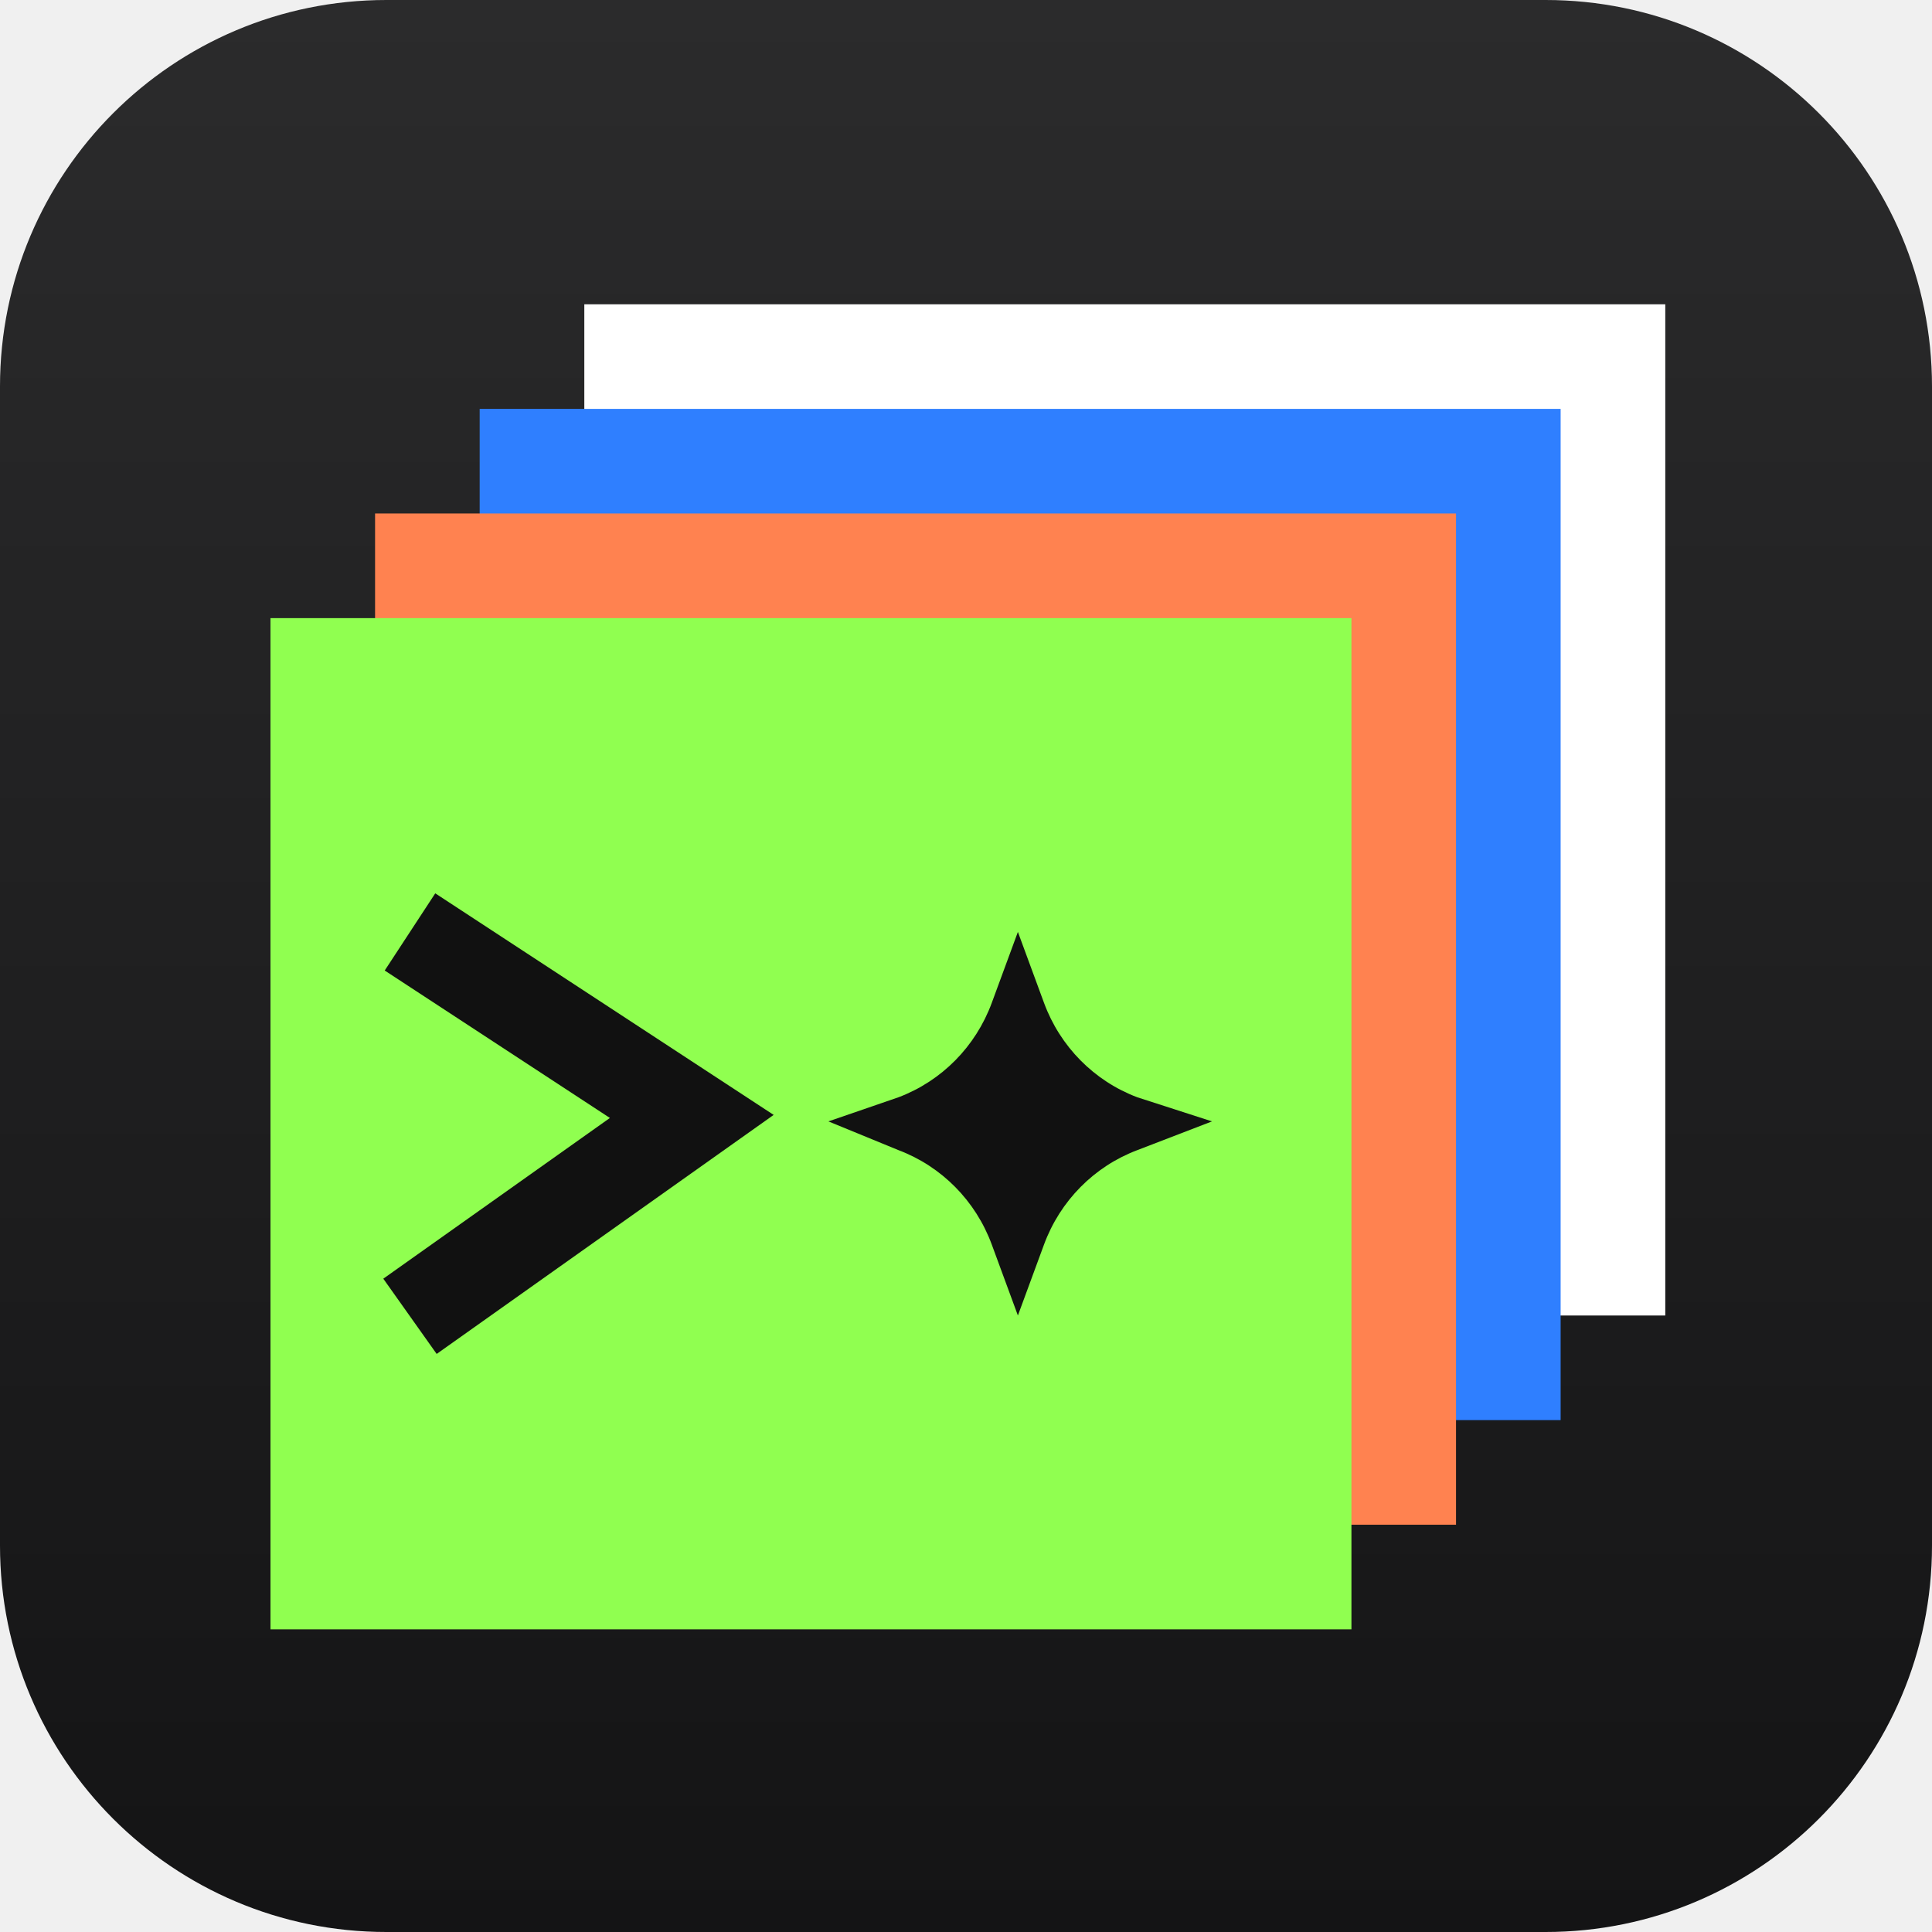
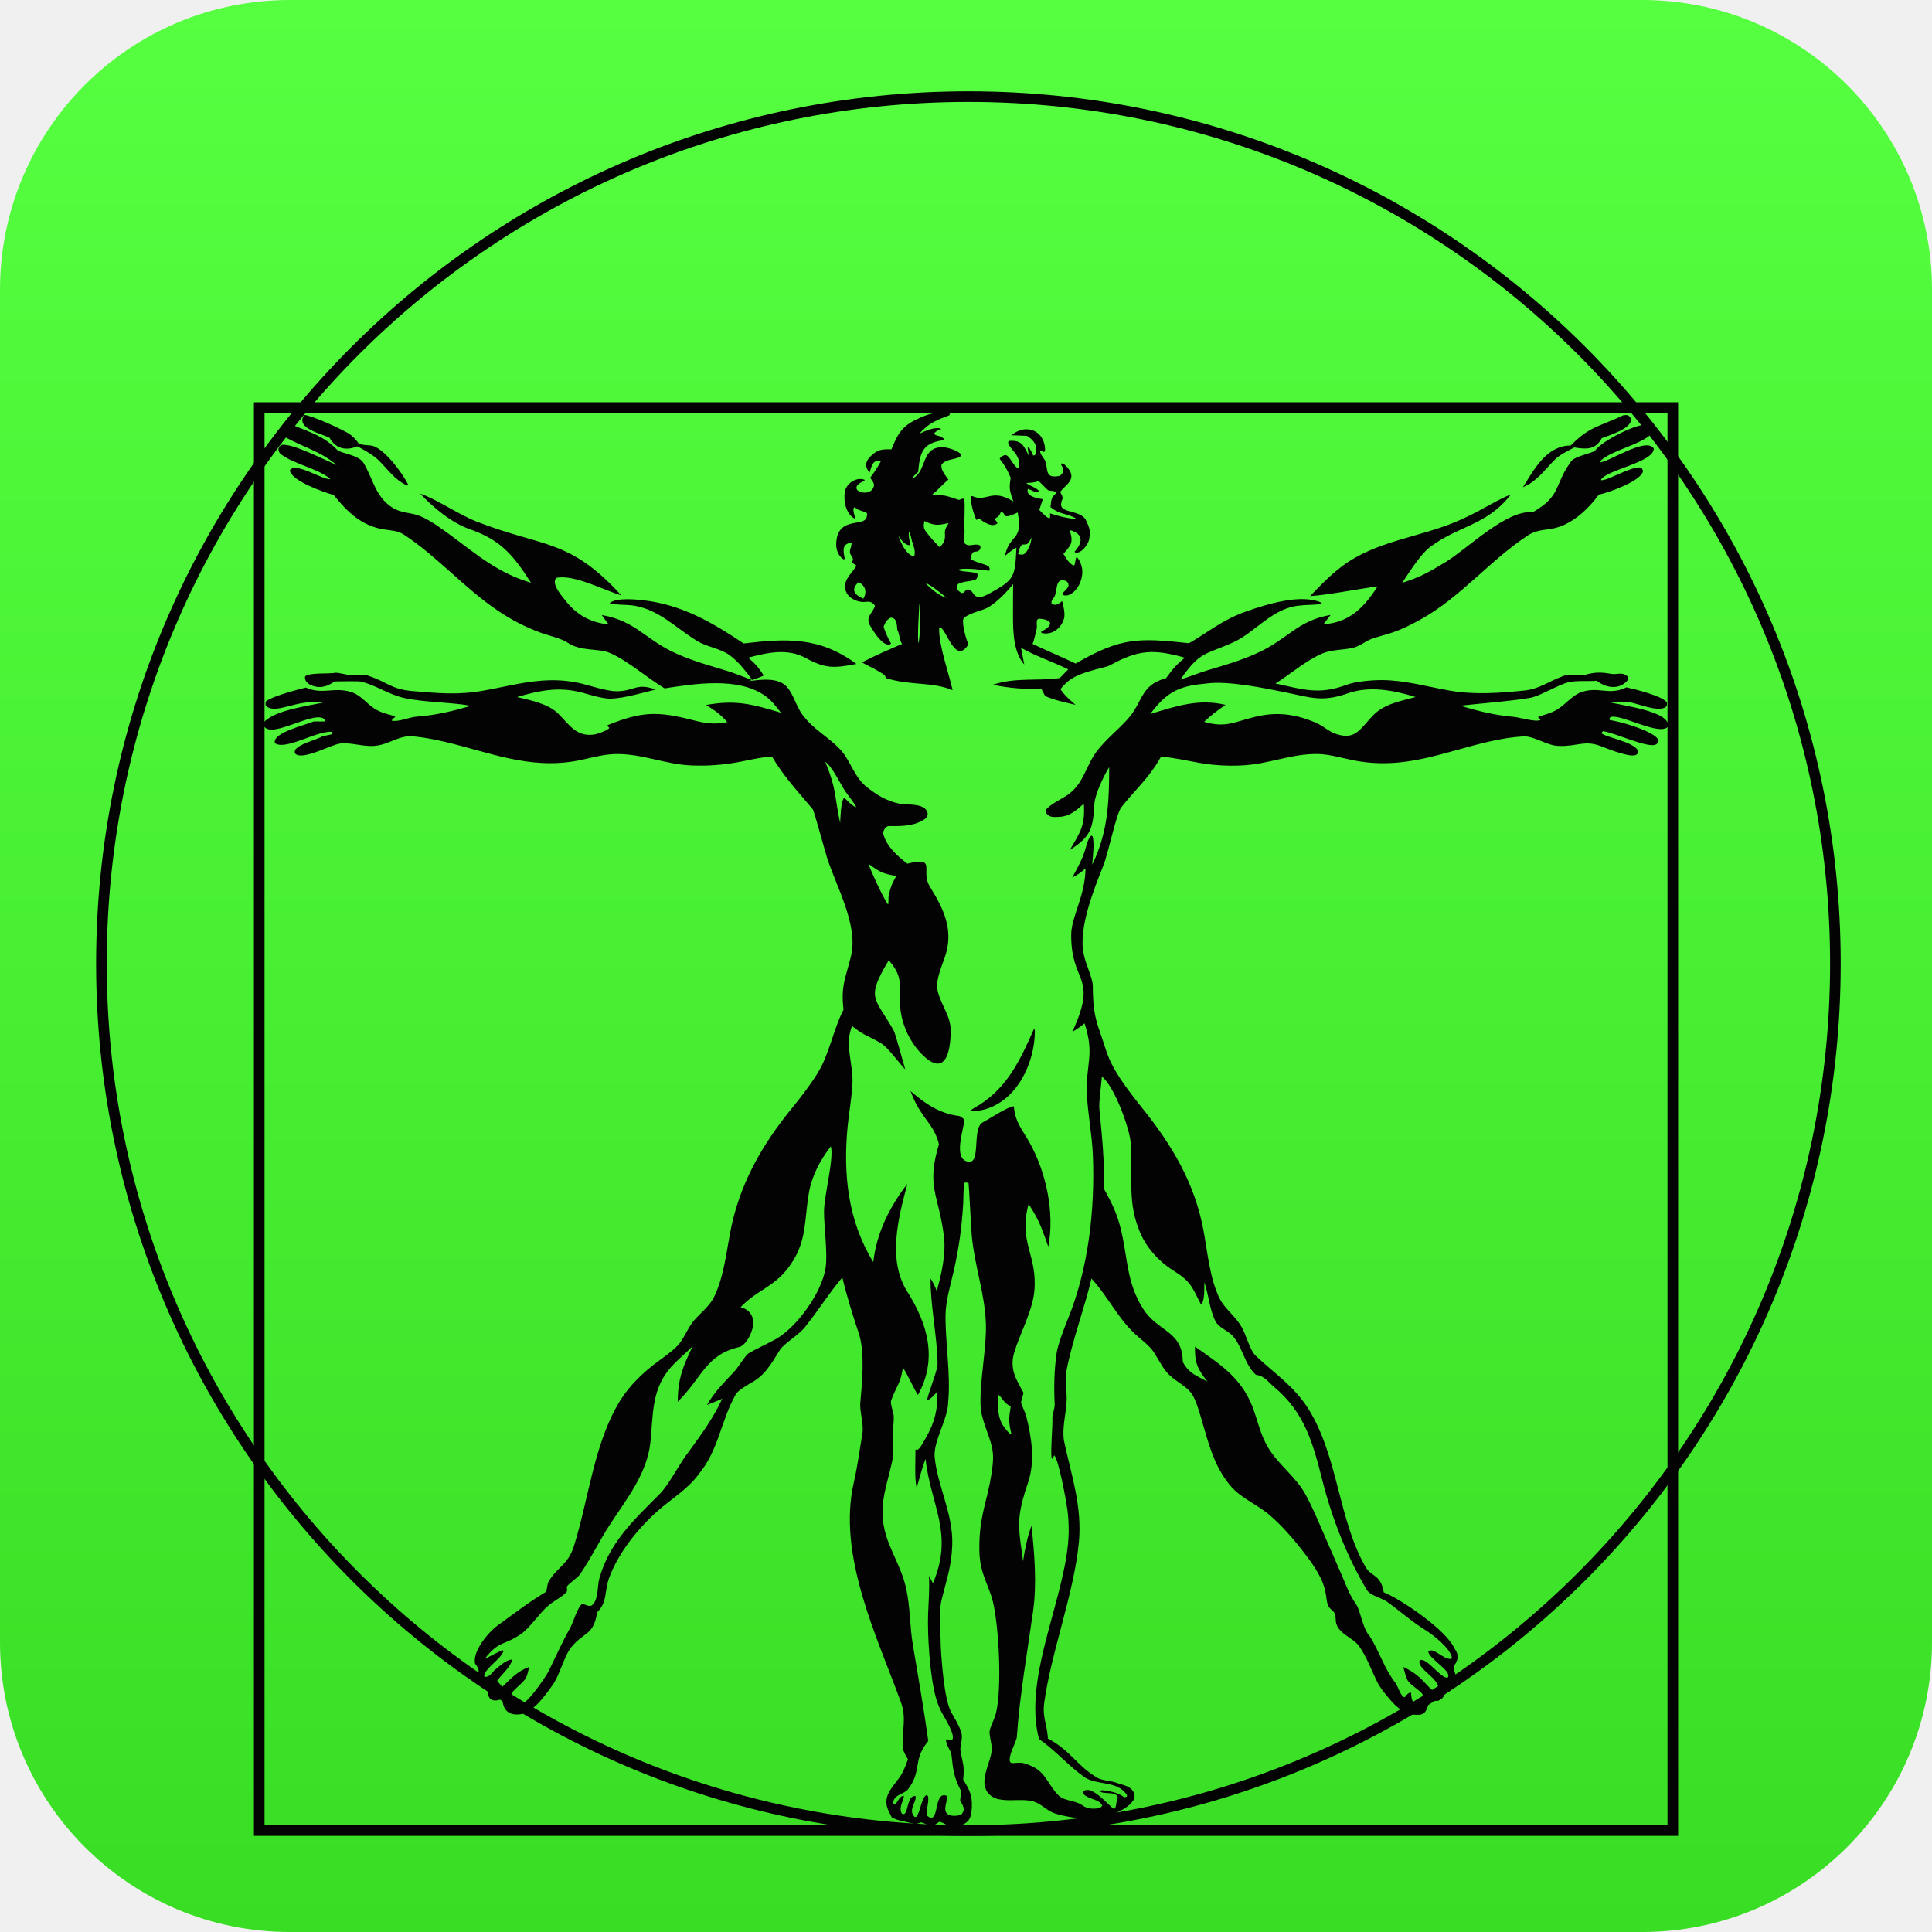
- <svg xmlns="http://www.w3.org/2000/svg" width="400" height="400" viewBox="0 0 400 400" fill="none">
-   <rect width="400" height="400" rx="80" fill="url(#harness-tile)" />
-   <rect x="120.977" y="63" width="223.8" height="209.362" fill="white" />
-   <rect x="99.312" y="84.656" width="223.8" height="209.362" fill="#2F7FFF" />
-   <rect x="77.656" y="106.312" width="223.8" height="209.362" fill="#FF8250" />
-   <rect x="56" y="127.977" width="223.8" height="209.362" fill="#90FF50" />
-   <path d="M210.744 192.945L216.153 207.634C219.482 216.675 226.528 223.807 235.46 227.177L250.929 232.173L235.46 238.127C226.528 241.497 219.482 248.628 216.153 257.67L210.744 272.358L205.335 257.67C202.005 248.628 194.96 241.497 186.027 238.127L171.516 232.173L186.027 227.177C194.96 223.807 202.005 216.675 205.335 207.634L210.744 192.945Z" fill="#111111" />
-   <path d="M84.883 192.945L143.227 231.145L84.883 272.528" stroke="#111111" stroke-width="19.1" />
-   <defs>
-     <linearGradient id="harness-tile" x1="200" y1="0" x2="200" y2="400" gradientUnits="userSpaceOnUse">
-       <stop stop-color="#2B2B2C" />
-       <stop offset="1" stop-color="#141415" />
-     </linearGradient>
-   </defs>
+ <svg xmlns="http://www.w3.org/2000/svg" width="1024" height="1024" viewBox="54 54 916 916" fill="none">
+   <g transform="translate(54 54) scale(2.29)">
+     <rect width="400" height="400" rx="60" fill="url(#paint0_linear_6337_1342)" />
+     <circle cx="200.5" cy="199.5" r="179.5" stroke="#030303" stroke-width="2.2" />
+     <rect x="53.672" y="84.383" width="292.663" height="294.614" stroke="#030303" stroke-width="2.2" />
+     <path d="M190.828 86.343C192.453 85.652 194.989 84.925 196.686 85.679C196.662 86.076 196.293 86.07 195.704 86.303C193.226 87.284 192.075 87.88 190.283 89.856C191.294 89.302 193.795 88.2 194.876 88.813C194.163 89.127 193.929 89.172 193.393 89.715C193.63 90.431 194.667 89.958 195.526 90.979L195.346 91.131C190.876 91.755 190.474 93.761 190.092 97.718C189.633 98.114 189.384 98.289 189.032 98.799L189.185 98.918C191.906 97.41 190.71 92.341 195.357 92.614C196.489 92.681 198.277 93.31 199.06 94.117C198.769 95.281 195.798 94.786 194.914 96.253C194.814 97.401 195.68 98.336 196.351 99.29C195.207 100.243 194.237 101.396 192.954 102.458C196.022 102.506 195.802 102.636 198.55 103.5C198.961 103.342 199.209 103.192 199.64 103.268C199.866 104.619 199.554 108.296 199.705 109.947C199.768 110.635 199.387 111.365 199.607 112.36C200.644 113.501 201.523 112.366 202.83 112.896C203.083 113.337 203.003 113.095 202.946 113.671C202.135 114.872 201.325 113.296 200.971 115.669L200.892 115.937L201.46 116.027C202.684 116.621 203.791 116.713 204.735 117.28C204.939 117.906 204.956 117.62 204.814 118.164C202.886 117.926 200.541 117.596 198.632 117.833L198.554 118.059C199.469 118.497 202.115 118.279 202.471 118.94L202.222 119.818C201.427 120.46 199.655 120.202 198.342 120.917C197.724 121.748 198.325 122.31 199.069 122.792C199.619 122.736 199.57 122.601 200.079 122.093C201.918 121.599 200.96 125.033 204.737 122.934C209.991 120.013 210.159 119.656 210.437 113.386C209.336 114.02 209.023 114.276 208.05 115.107C209.059 110.332 211.855 112.231 210.706 106.108C207.094 107.81 208.563 106.216 207.229 105.994C206.837 106.818 206.906 106.771 206.189 107.267L205.915 107.453C206.25 107.85 206.288 107.881 206.526 108.339C205.412 109.343 203.604 108.045 202.696 107.331C202.4 107.411 202.393 107.472 202.164 107.678C201.663 106.669 200.803 103.856 201.065 102.768L201.282 102.694C204.208 104.091 205.286 100.984 209.811 103.83C209.09 101.77 208.837 101.152 209.256 98.964C208.479 97.093 208.166 96.634 206.971 94.995C207.203 94.532 207.408 94.493 207.867 94.272C208.886 93.781 209.622 96.367 210.749 96.947L210.964 96.723C211.435 94.036 208.748 92.891 208.715 91.498L209.018 91.278C211.6 91.119 211.932 92.288 213.029 94.391C212.897 93.765 212.844 93.315 212.771 92.677L212.935 92.619C213.402 93.046 213.609 93.679 213.901 94.295C214.286 94.289 214.093 94.336 214.459 93.971C214.871 92.192 214.01 91.146 212.666 90.257C211.599 90.176 210.398 90.156 209.319 90.113C210.412 89.4 211.188 88.872 212.531 88.879C214.974 88.894 216.468 90.986 216.362 93.385L216.138 93.582L215.48 93.28L215.315 93.371C215.425 94.289 216.195 94.797 216.453 95.591C217.004 97.293 216.383 99.004 219.046 98.59C219.617 98.501 219.828 98.206 220.117 97.693C220.151 97.105 220.156 97.055 219.877 96.549L219.722 96.256L219.597 96.029C219.87 95.932 220.069 95.891 220.327 96.121C223.695 99.121 220.452 100.346 219.514 101.874C220.46 103.596 219.775 103.026 219.682 104.392C219.552 106.319 223.868 105.553 224.865 107.755C225.528 109.223 225.836 109.832 225.514 111.574C225.347 112.708 223.859 114.678 222.617 114.41L222.494 114.196C224.119 112.38 224.406 110.619 221.659 109.786L221.517 109.928C222.26 112.355 221.759 112.854 220.173 114.671C220.748 115.591 221.292 116.646 222.279 117.08L222.473 116.96C222.568 116.449 222.675 115.939 222.795 115.434L223.031 115.423C225.869 118.959 222.301 124.258 219.994 123.139C219.799 122.604 220.789 122.396 221.232 121.283C221.127 120.549 221.271 120.86 220.799 120.311C218.153 119.288 219.154 122.713 218.073 123.878C217.821 124.148 217.691 124.477 217.674 124.84C218.399 125.649 219.28 124.972 219.906 124.449C220.18 125.448 220.566 127.085 220.291 128.068C219.706 130.151 217.715 131.586 215.641 131.041L215.55 130.81C216.337 130.281 217.33 129.973 217.426 128.971C216.997 128.286 216.063 128.187 215.339 128.107C214.209 127.983 214.847 129.524 214.616 130.224C214.474 130.657 214.055 132.965 213.756 133.294C216.602 134.665 219.768 135.994 222.699 137.379C232.105 131.93 235.719 132.04 246.171 133.166C250.26 130.834 253.052 128.335 257.979 126.599C262.122 125.14 269.42 122.825 273.616 124.795L273.65 124.995C272.682 125.269 270.378 125.186 269.125 125.375C263.612 125.761 259.852 130.874 255.594 132.859C249.472 135.709 248.659 134.58 244.38 140.709C246.296 140.102 248.235 139.3 250.106 138.744C253.777 137.652 256.842 136.779 260.372 135.175C266.643 132.326 268.598 128.486 275.489 127.313L273.973 129.288C274.639 129.216 275.301 129.113 275.956 128.98C280.225 128.086 282.926 125 285.205 121.406C280.818 121.988 275.508 123.087 271.232 123.427C273.257 121.301 275.46 119.025 277.796 117.287C284.679 112.072 293.395 111.333 301.146 108.147C303.072 107.356 304.897 106.441 306.732 105.458C308.744 104.381 310.692 103.191 312.816 102.373C307.779 108.865 301.962 108.776 296.013 113.308C294.084 114.779 291.712 118.561 290.308 120.661C293.964 119.536 295.943 118.397 299.181 116.435C303.934 113.555 311.787 105.536 317.368 106.035C323.298 102.632 321.765 100.394 325.134 95.744C325.653 94.424 329.872 93.865 330.308 93.222C331.569 91.358 339.189 87.406 341.241 87.979C341.63 88.089 341.941 88.39 342.071 88.781C342.948 91.38 332.695 93.239 331.213 95.686C332.414 96.061 340.894 90.276 342.403 92.88C342.36 95.778 332.399 97.294 331.441 99.381C332.38 99.804 337.473 96.607 339.584 96.775C340.097 97.11 339.895 96.891 340.176 97.492C339.921 99.585 332.843 102.057 331.03 102.408C328.619 105.651 325.157 108.872 321.105 109.5C319.417 109.761 317.891 109.831 316.42 110.791C308.475 115.973 302.429 123.67 294.065 128.282C292.104 129.364 290.337 130.257 288.207 130.977C286.854 131.434 285.199 131.818 283.9 132.305C282.611 132.789 281.568 133.807 280.021 134.146C277.991 134.592 275.644 134.482 273.744 135.308C270.257 136.826 267.352 139.472 264.07 141.51C269.774 142.746 273.128 143.912 278.725 141.8C280.623 141.084 284.157 140.787 286.208 140.804C290.908 140.844 295.57 142.18 300.182 142.989C305.354 143.882 310.504 143.485 315.686 142.957C318.647 142.655 320.609 141.1 323.334 140.092C324.662 139.376 326.838 140.057 328.066 139.746C330.093 139.146 331.444 139.13 333.536 139.508C334.838 139.744 335.828 139.004 336.953 140.044C337.018 140.409 337.116 140.714 336.832 141.017C335 142.965 332.296 142.309 330.584 140.937C328.742 141.102 326.469 140.861 324.798 141.239C322.651 141.725 318.83 144.137 316.784 144.481C312.153 145.26 307.013 145.57 302.359 146.106C306.084 147.249 309.57 148.089 313.447 148.427C314.665 148.533 317.975 149.577 318.955 149.055C318.534 148.662 318.58 148.85 318.462 148.409C319.92 147.901 321.252 147.652 322.591 146.776C324.259 145.683 325.697 143.795 327.627 143.216C331.225 142.137 333.124 144.044 336.741 142.308C338.371 142.658 344.445 144.154 345.12 145.478C345.108 146.205 345.215 145.89 344.807 146.465C342.868 147.43 339.112 145.559 336.959 145.335C335.737 145.208 334.396 145.291 333.172 145.345C335.407 146.069 346.008 147.179 345.321 150.452C343.653 152.421 335.929 147.928 333.575 148.418C333.341 148.467 333.3 148.65 333.178 148.839L333.319 149.09C335.228 149.298 342.729 151.427 343.403 153.281C343.314 153.671 343.258 153.858 342.9 154.098C341.399 155.107 334.068 151.563 331.839 151.388L331.54 151.79C332.523 152.722 338.407 153.55 339.199 155.549C339.09 155.954 339.177 155.871 338.912 156.159C337.99 157.157 332.636 154.945 331.449 154.483C328.047 153.161 326.44 154.597 322.834 154.436C320.395 154.488 317.669 152.323 315.353 152.461C305.932 153.026 296.976 157.711 287.525 157.997C285.099 158.086 282.672 157.896 280.288 157.429C277.936 156.961 275.152 156.139 272.843 156.105C267.236 156.024 262.69 158.251 256.943 158.481C254.029 158.62 251.107 158.435 248.23 157.932C246.135 157.564 242.598 156.765 240.6 156.706L240.347 156.7C237.898 161.147 234.701 163.833 232.144 167.16C231.097 168.525 229.447 176.687 228.436 179.21C226.495 184.05 223.201 192.288 224.37 197.514C224.636 199.293 226.229 202.413 226.25 204.099C226.294 208.022 226.459 210.152 227.808 213.879C228.715 216.379 229.192 218.635 230.584 221.088C232.206 223.999 234.426 226.838 236.495 229.42C242.656 237.103 247.382 244.949 249.2 254.903C250.03 259.438 250.498 264.805 252.544 268.9C253.55 270.915 255.765 272.53 256.9 274.491C257.978 276.056 258.66 279.442 259.984 280.696C263.915 284.421 267.99 287.018 270.963 291.816C277.067 301.671 277.086 314.624 282.748 324.468C283.895 326.46 285.878 325.93 286.483 329.67C290.075 331.104 299.515 337.507 301.148 341.341C302.687 343.339 300.96 344.731 300.98 345.144C301.085 347.154 302.749 347.511 299.345 349.186C298.644 350.118 299.586 350.878 298.422 351.749C297.519 352.427 297.236 352.09 296.236 351.947C295.446 352.894 295.644 354.863 293.915 355.013C291.156 355.25 289.244 353.654 287.574 351.628C286.584 350.427 285.772 349.517 285.077 348.109C283.875 345.669 282.97 343.069 281.405 340.841C280.021 338.873 276.623 338.211 276.544 335.344C276.506 334.364 276.453 333.885 275.641 333.25C274.642 332.479 274.74 331.299 274.517 330.16C274.071 327.082 272.193 324.382 270.376 321.973C268.208 319.097 265.589 316.007 262.847 313.672C259.811 311.088 256.348 310.061 254.006 306.664C251.217 302.884 250.155 298.649 248.843 294.153C248.403 292.646 247.712 290.206 246.951 288.912C245.682 286.755 243.15 286.068 241.43 283.949C240.255 282.513 239.516 280.692 238.358 279.247C237.595 278.394 236.649 277.604 235.768 276.87C231.665 273.454 229.584 268.628 225.976 264.712C224.569 270.701 221.969 277.704 220.83 283.648C220.411 285.829 220.984 288.268 220.811 290.494C220.614 293.024 219.896 295.701 220.279 298.273C221.786 305.376 224.08 311.783 223.366 319.353C222.376 329.834 217.602 342.178 216.191 352.563C215.791 355.507 216.771 356.978 216.946 359.74C216.942 359.805 216.939 359.87 216.935 359.935C221.668 362.408 222.911 365.553 227.168 368.062C228.212 368.676 229.927 368.655 231.08 369.083C232.575 369.64 233.984 369.682 234.725 371.089C234.942 371.501 234.983 372.202 234.744 372.584C233.403 374.726 230.278 375.698 228.409 376.239C227.943 376.374 226.644 377.014 226.17 376.919C223.919 376.468 219.699 376.134 217.734 375.174C216.22 374.435 215.215 373.156 213.403 372.842C211.057 372.435 208.859 373.014 206.594 372.475C205.623 372.245 204.634 371.555 204.189 370.64C202.943 368.081 205.145 364.887 205.339 362.249C205.421 361.129 204.698 359.213 204.922 358.223C205.154 357.199 205.917 355.897 206.215 354.647C207.463 349.424 206.823 336.915 205.595 331.715C204.78 328.256 202.879 325.91 202.773 321.221C202.664 316.44 203.363 313.626 204.494 309.068C204.974 307.132 205.573 303.828 205.607 301.879C205.672 298.163 203.17 294.855 203.015 290.966C202.814 285.973 204.306 278.907 204.113 273.886C203.878 267.783 201.8 262.147 201.2 255.955C201.065 254.57 200.6 245.071 200.526 244.933C199.936 244.817 200.105 244.735 199.671 244.91C199.424 246.09 199.494 247.826 199.424 249.108C199.284 251.54 199.046 253.964 198.716 256.378C198.39 258.599 197.984 260.808 197.5 262.997C196.823 265.931 195.804 269.251 195.766 272.242C195.694 277.936 196.857 284.409 196.311 290.252C196.279 293.865 193.171 298.328 193.52 301.779C194.121 307.712 197.355 313.459 197.156 319.782C197.016 324.258 195.985 326.997 194.939 331.26C194.324 333.767 194.772 338 194.765 340.653C194.916 343.609 195.472 351.883 196.941 354.509C197.733 355.924 198.462 357.002 199.011 358.61C199.437 359.853 198.72 361.644 198.845 362.389C199.332 365.308 199.722 365.421 199.416 368.461C200.649 370.422 201.308 371.634 201.216 374.041C201.125 376.409 200.694 377.399 198.505 378.077C196.32 378.753 195.762 377.285 194.442 377.196C192.487 378.691 192.669 377.858 190.716 377.305C189.571 377.708 189.524 377.713 188.346 377.387C186.894 376.983 186 377.016 184.628 376.263C184.391 375.787 183.961 374.969 183.779 374.478C182.679 371.507 185.279 369.632 186.627 367.394C187.203 366.437 187.601 365.271 187.984 364.251C187.699 363.774 186.993 362.541 186.942 362.071C186.611 358.577 187.798 355.933 186.527 352.427C181.603 338.849 173.271 322.022 176.796 306.819C177.448 304.009 178.064 299.82 178.522 296.94C178.932 295.022 177.943 292.246 178.116 290.422C178.474 286.445 179.113 280.044 177.824 276.126C176.514 272.144 175.388 268.606 174.397 264.484C171.604 267.79 169.576 271.115 166.885 274.467C165.821 276.129 162.376 278.071 161.459 279.511C159.544 282.52 158.429 284.825 155.083 286.548C154.185 287.139 152.817 287.831 152.272 288.798C149.262 294.144 148.801 300.145 144.757 305.087C142.361 308.393 139.029 310.273 136.084 312.893C132.076 316.457 127.982 321.553 126.105 326.71C125.092 329.492 125.825 331.647 123.627 333.824C122.885 338.685 120.925 337.769 118.28 341.032C116.799 342.86 115.872 346.833 114.426 348.852C112.907 350.973 110.596 354.291 107.966 354.884C105.613 355.262 104.212 354.344 104.015 351.912L103.76 351.825C101.615 352.522 100.947 351.693 100.886 349.46C100.871 348.924 99.218 348.573 98.67 347.649C98.937 345.924 99.626 346.127 98.355 344.421C97.802 341.896 101.075 337.962 102.97 336.582C106.243 334.198 109.64 331.594 113.109 329.531C113.178 329.099 113.385 327.779 113.564 327.475C115.404 324.355 117.587 324.043 118.83 320.082C121.923 310.238 122.963 298.776 128.407 289.955C130.317 286.862 133.314 283.991 136.209 281.89C137.429 281.005 139.148 279.76 140.198 278.7C141.566 277.32 142.414 274.837 143.723 273.341C145.041 271.835 146.805 270.497 147.75 268.694C149.742 264.751 150.326 259.816 151.115 255.488C152.967 245.337 157.708 237.064 164.098 229.261C165.81 227.171 167.717 224.668 169.184 222.333C171.758 218.233 172.431 213.336 174.647 209.028C174.071 204.216 175.014 202.638 176.16 198.103C177.802 191.601 173.159 183.62 171.237 177.593C170.823 176.293 168.534 167.871 168.291 167.579C165.083 163.709 162.514 161.095 159.822 156.645C157.711 156.728 155.076 157.381 152.947 157.771C149.708 158.382 146.412 158.619 143.121 158.476C137.679 158.246 132.993 156.047 127.587 156.114C124.81 156.148 122.416 156.931 119.734 157.458C117.266 157.931 114.751 158.103 112.244 157.969C103.129 157.517 94.598 153.336 85.559 152.451C82.66 152.168 80.606 154.118 77.744 154.408C75.161 154.671 72.967 153.693 70.464 153.933C68.399 154.202 62.978 157.375 61.209 156.125C60.943 155.565 60.983 155.857 61.125 155.215C62.22 153.894 65.144 153.323 66.764 152.454C66.964 152.347 68.328 152.158 68.802 151.982L68.819 151.538C65.787 151.117 59.173 155.446 56.923 153.869C56.29 151.682 63.25 150.126 64.818 149.414C65.082 149.294 66.726 149.438 67.32 149.349L67.145 148.873C64.983 147.053 56.328 152.987 54.672 150.378C54.654 150.167 54.591 149.584 54.718 149.449C57.104 146.89 64.617 146.05 67.109 145.399C64.117 145.11 61.972 145.612 59.082 146.374C57.95 146.673 55.807 147.146 54.998 146.031C54.978 145.751 54.941 145.288 55.181 145.119C56.72 144.036 61.678 142.766 63.324 142.353C66.774 143.919 69.236 142.122 72.818 143.316C74.705 143.945 75.803 145.573 77.462 146.658C78.929 147.617 80.159 147.82 81.77 148.276L81.805 148.463C81.385 148.778 81.293 148.758 81.091 149.2C82.442 149.536 84.783 148.478 86.199 148.377C90.208 148.093 93.654 147.241 97.519 146.131C93.64 145.402 88.022 145.433 83.863 144.552C80.471 143.834 77.897 141.863 74.703 141.115C74.14 140.983 70.203 141.078 69.308 141.077C68.222 141.805 67.136 142.339 65.811 142.226C64.691 142.131 62.944 141.457 63.163 140.046C63.981 139.196 68.142 139.567 69.484 139.285C69.887 139.2 72.152 139.807 72.764 139.817C73.944 139.837 75.088 139.453 76.213 139.894C80.425 141.295 80.886 142.705 85.518 143.087C90.775 143.521 94.718 143.939 100.098 142.989C104.852 142.149 109.106 140.924 113.979 140.835C116.209 140.792 118.435 141.042 120.603 141.578C122.546 142.07 125.608 143.08 127.513 143.113C131.293 143.179 131.752 141.257 135.721 142.77C132.978 143.449 129.302 144.536 126.572 144.647C124.83 144.717 122.225 143.856 120.522 143.401C115.668 142.106 111.712 142.955 107.053 144.312C109.837 144.985 113.461 145.662 115.576 147.753C117.784 149.935 119.249 152.537 122.866 152.097C123.592 152.008 125.726 151.285 126.167 150.708L125.75 150.275L125.841 150.119C132.793 147.318 136.08 147.193 143.397 149.081C146.054 149.767 147.89 150.053 150.576 149.506C149.01 147.74 148.215 147.272 146.206 145.955C152.385 144.856 155.705 145.776 161.683 147.561C160.724 146.293 159.743 145.026 158.45 144.094C152.899 140.094 143.807 141.56 137.598 142.521C133.869 140.271 130.139 136.912 126.372 135.23C123.853 134.106 120.273 134.981 117.441 133.004C116.341 132.236 113.281 131.49 111.844 130.956C108.685 129.782 105.953 128.364 103.13 126.471C96.205 121.828 90.642 115.309 83.68 110.722C82.275 109.796 80.933 109.858 79.339 109.585C74.781 108.806 71.892 105.952 69.073 102.478C67.177 101.963 60.255 99.552 60.015 97.379C61.155 95.476 67.15 99.62 68.383 99.155C65.791 96.971 60.917 96.133 58.185 94.058C57.755 93.732 57.675 93.37 57.645 92.889C57.923 92.349 57.902 92.387 58.429 92.094C60.683 91.833 67.328 95.278 69.705 96.278C66.352 93.419 62.786 92.591 59.049 90.511C58.434 90.169 58.229 89.798 58.102 89.129C58.47 87.672 59.644 87.627 60.796 88.092C64.334 89.522 67.15 90.369 69.844 93.175C70.466 93.823 74.276 94.19 75.248 95.81C77.28 99.196 77.685 102.791 81.193 105.067C83.123 106.325 85.075 106.024 87.121 106.904C89.318 107.848 91.487 109.507 93.444 110.919C98.929 114.995 103.275 118.707 109.934 120.648C106.207 114.829 103.642 111.789 97.251 109.561C93.521 108.261 89.73 105.117 86.998 102.199C90.504 103.391 94.938 106.527 98.672 107.985C112.491 113.382 117.858 111.435 128.627 123.255C125.102 122.224 118.837 118.876 115.227 119.631C113.998 120.697 116.181 123.197 116.936 124.172C119.335 127.266 122.174 128.898 126.017 129.274C125.519 128.652 125.051 127.978 124.585 127.329C131.731 128.582 133.63 132.483 140.064 135.332C143.624 136.909 146.846 137.781 150.516 138.893C152.086 139.368 154.101 140.207 155.688 140.794C155.473 140.866 155.254 140.939 155.024 141.015C157.299 140.758 160.221 140.272 162.237 141.618C164.062 142.837 164.642 145.948 166.142 147.979C168.473 151.137 171.597 152.576 174.061 155.287C176.206 157.647 176.874 161.124 179.802 163.218C181.828 164.768 183.676 165.852 186.182 166.382C187.775 166.718 191.49 166.166 192.046 168.291C192.125 168.591 191.961 169.193 191.699 169.395C189.491 171.093 186.68 171.064 184.05 171.025C183.391 171.016 182.696 172.032 182.898 172.753C183.617 175.318 185.843 177.277 187.856 178.815C194.119 177.278 190.504 180.261 192.479 183.49C195.367 188.213 197.616 192.56 195.558 198.348C194.995 199.93 193.823 202.799 194.031 204.527C194.385 207.469 196.845 210.152 196.826 213.303C196.849 217.592 195.794 223.256 190.84 218.242C188.116 215.489 186.353 211.399 186.33 207.454C186.309 203.596 186.762 202.084 184.181 199.004L184.016 198.808C179.139 206.906 181.146 206.441 185.051 213.394C185.4 214.015 187.035 220.177 187.43 221.413C186.132 220.075 183.872 216.894 182.462 216.032C179.858 214.438 179.001 214.535 176.392 212.403C176.199 212.958 176.039 213.523 175.911 214.097C175.282 217.031 176.617 220.886 176.496 224.076C176.376 227.255 175.789 230.094 175.49 233.23C174.546 243.105 175.548 252.772 180.807 261.306C181.457 255.297 184.226 249.787 187.859 245.105C185.983 252.149 183.698 260.829 187.825 267.383C192.005 274.019 194.224 281.278 190.048 288.81C189.088 287.337 188.146 285.029 186.927 283.118C186.551 286.321 185.52 287.102 184.504 289.948C184.257 290.641 185.002 292.407 185.036 293.206C185.085 294.414 184.859 295.657 184.868 296.868C184.835 298.038 185.059 300.433 184.903 301.437C184.25 305.645 182.525 309.281 182.737 313.854C183.003 319.587 186.379 323.31 187.601 328.827C188.482 332.801 188.332 336.666 189.013 340.649C189.926 345.986 191.464 355.039 192.189 360.447C188.853 364.532 190.959 366.6 188.004 370.443C187.175 371.521 185.106 371.458 184.893 373.284L185.15 373.607C185.847 373.414 186.051 371.915 187.113 371.788C187.247 372.664 185.919 374.16 186.738 375.515L187.187 375.598C188.112 375.045 187.812 371.679 189.543 371.855C189.887 373.04 187.852 374.727 189.397 376.209L189.7 376.149C190.62 375.07 190.762 372.074 191.888 371.606C192.785 372.153 191.401 375.491 191.993 375.96C194.626 378.044 193.155 370.784 195.953 371.774C196.257 372.661 195.543 373.902 195.744 374.88C196.013 376.186 198.06 376.068 198.987 375.714C200.001 374.662 199.372 373.86 198.785 372.749L199.011 370.891C197.405 367.777 197.371 366.565 196.976 363.201C196.892 362.483 195.523 360.814 195.976 360.094L197.105 360.275C197.981 359.27 195.418 355.471 194.813 354.237C194.344 353.28 193.972 352.278 193.704 351.244C192.539 346.89 191.989 338.665 192.153 334.16C192.256 331.351 192.478 329.046 192.329 326.234L193.151 327.798C197.57 317.49 192.621 311.52 191.636 302.069C190.878 303.868 190.364 306.182 189.774 308.054C189.317 305.919 189.558 302.432 189.538 300.129L190.007 300.154C190.643 299.709 191.308 298.324 191.708 297.639C193.522 294.535 194.195 291.703 194.083 288.104C193.554 288.666 192.673 289.73 191.988 289.878C191.861 289.201 194.117 283.861 194.112 282.395C194.09 277.088 192.577 269.957 192.664 264.679C193.314 265.768 193.486 266.092 193.933 267.288C194.949 263.819 195.887 259.484 195.423 255.873C194.308 247.207 191.737 245.727 194.397 236.91C193.577 233.56 191.972 232.407 190.245 229.533C189.453 228.212 189.076 227.32 188.505 225.881C191.573 228.541 194.524 230.533 198.497 231.049C198.726 231.013 199.667 231.681 199.657 231.903C199.554 233.832 197.17 240.153 200.58 240.535C203.117 240.82 201.207 233.563 203.449 232.392C204.533 231.825 208.732 229.057 209.905 229.046C210.176 232.361 211.616 233.781 213.176 236.59C216.619 242.789 218.384 251.062 217.038 258.109C215.666 254.261 215.186 252.695 212.96 249.27C210.797 257.295 214.845 259.802 214.147 267.325C213.764 271.456 211.106 276.238 209.982 280.016C208.973 283.406 210.355 285.554 211.91 288.359L211.373 290.411C211.65 291.187 212.31 292.569 212.483 293.257C213.602 297.71 214.351 302.609 212.81 307.046C212.122 309.026 211.38 311.567 211.132 313.568C210.718 316.892 211.428 319.966 211.813 323.249C212.083 321.232 212.798 317.748 213.571 315.907C214.151 321.741 214.71 327.749 213.884 333.609C212.799 341.321 211.009 351.809 210.528 359.625C210.492 360.196 209.49 362.27 209.287 363.01C208.481 365.93 209.767 364.743 211.688 364.993C212.552 365.16 213.451 365.567 214.202 365.972C216.629 367.286 217.32 370.039 219.248 371.799C220.484 372.928 222.73 372.761 224.076 373.766C225.013 374.466 226.206 374.573 227.324 374.387C227.836 374.292 227.967 374.187 228.205 373.822C227.594 372.366 224.914 372.57 224.119 371.134C225.651 368.929 229.729 374.089 230.601 374.498C231.26 374.45 230.995 372.676 231.453 372.265C231.265 370.706 228.328 371.638 227.675 370.827L228.173 370.642C230.039 370.869 231.417 371.111 232.777 372.119L233.295 371.994L233.333 371.67C231.369 368.546 227.01 369.714 224.471 367.905C221.157 365.546 218.622 362.494 215.11 360.044C211.642 346.981 221.085 329.943 221.261 317.139C221.283 315.613 221.194 314.088 220.996 312.574C220.79 311.003 219.227 302.3 218.268 301.296L217.867 302.06L217.712 301.839C217.488 299.929 217.963 295.575 217.883 293.412C217.868 293.036 218.394 291.407 218.363 290.801C218.187 287.255 218.249 283.589 218.774 280.065C219.032 278.345 220.46 274.642 221.105 273.061C225.366 262.613 226.726 250.358 226.265 239.12C226.091 234.835 225.15 230.233 225.031 226.365C224.83 219.955 226.65 218.403 224.553 211.873C223.746 212.553 222.877 213.092 221.998 213.67C227.466 201.759 221.699 203.863 221.782 193.47C221.813 189.781 224.67 185.535 224.752 179.777C223.698 180.754 223.204 181.031 221.991 181.696C223.129 179.588 224.244 177.663 224.849 175.321C225.042 174.574 225.362 173.531 225.93 173.008L226.189 173.138C226.652 174.542 226.236 177.442 226.127 179.021C229.392 172.394 229.647 165.992 229.642 158.841C228.544 160.565 226.707 164.415 226.587 166.419C226.278 171.585 225.874 173.192 221.485 175.986C223.749 172.193 224.683 170.843 224.396 166.394C222.91 167.736 221.469 169.019 219.383 169.115C218.191 169.169 217.269 169.336 216.527 168.239C216.523 168.063 216.518 167.887 216.515 167.711C217.45 166.418 220.115 165.319 221.379 164.333C224.481 161.917 224.81 158.535 227.112 155.49C228.956 153.083 231.356 151.212 233.391 148.976C236.73 145.305 236.051 141.819 241.399 140.431C242.872 138.439 243.438 137.71 245.311 136.164C238.768 134.324 235.667 134.513 229.743 137.773C229.248 138.045 227.487 138.417 226.828 138.607C223.809 139.481 221.553 140.084 219.551 142.698C220.522 144.088 221.427 144.831 222.687 145.93C220.596 145.44 218.357 144.976 216.391 144.116L215.62 142.669C211.741 142.651 209.336 142.53 205.542 141.771C210.412 140.18 214.674 141.057 219.422 140.381L221.162 138.58C217.832 136.945 214.832 136.036 211.39 134.116L212.062 137.589C209.817 134.993 209.743 130.902 209.728 127.569C209.717 125.356 209.743 123.133 209.758 120.919C208.471 122.546 206.471 124.595 204.706 125.68C203.363 126.506 200.411 126.888 199.43 128.146C199.175 129.248 199.989 132.36 200.512 133.393C197.817 137.74 196.085 130.576 194.688 129.868L194.435 130.156C194.4 133.671 196.318 138.975 197.154 142.595L197.225 142.909C192.978 141.083 188.63 142.01 183.437 140.4C183.276 140.061 183.351 140.252 183.218 139.819C181.897 138.872 179.916 137.915 178.442 137.145C181.113 135.736 184.013 134.501 186.785 133.31C186.296 132.904 186.174 130.919 185.777 130.391C185.698 129.349 185.69 127.857 184.381 127.88C183.581 128.33 183.27 128.887 182.952 129.733C183.118 130.512 183.901 132.29 184.485 133.232L184.215 133.453C182.663 133.668 181.11 131.102 180.242 129.699C178.986 127.67 180.772 126.947 181.151 125.403C180.566 124.616 180.144 124.503 179.182 124.613C177.768 124.775 175.88 124.027 175.221 122.624C174.067 120.168 176.88 118.302 177.302 117.082C176.927 116.85 176.679 116.738 176.409 116.379C177.097 115.197 175.539 115.16 176.089 113.554C176.22 113.174 176.27 112.922 176.318 112.519L176.089 112.358C174.046 112.76 174.757 114.446 174.896 115.726L174.688 115.811C174.479 115.7 174.309 115.583 174.144 115.409C173.399 114.622 173.087 113.607 173.132 112.52C173.349 107.226 178.052 108.846 179.18 107.522C179.434 107.223 179.586 106.686 179.5 106.297C179.442 106.034 177.963 105.701 177.623 105.475C177.539 105.419 177.458 105.358 177.375 105.301C177.289 105.244 177.201 105.19 177.115 105.134L176.931 105.011L176.723 105.205C176.608 105.863 176.879 106.533 177.067 107.193L176.945 107.369C175.142 106.408 174.631 103.819 174.9 101.892C175.142 100.155 177.215 98.71 178.948 99.307L179.015 99.501C178.364 99.836 177.908 100.001 177.429 100.553C177.27 101.162 177.242 100.883 177.451 101.422C178.504 102.358 180.628 102.192 180.942 100.562C181.044 100.035 180.452 99.347 180.145 98.919C180.771 98.194 182.009 96.288 182.407 95.417C180.582 95.04 180.416 96.788 180.026 97.858C179.062 96.718 179.09 95.6 180.203 94.512C181.723 93.026 182.594 92.992 184.555 93.035L184.621 92.875C186.134 89.222 187.083 87.937 190.828 86.343ZM172.021 237.333C169.877 240.084 168.095 243.404 167.491 246.867C166.435 252.926 167.172 257.277 163.163 262.53C160.098 266.545 156.803 267.033 153.328 270.639C158.328 272.001 154.92 278.464 153.111 278.877C146.132 280.466 145.439 285.15 140.3 290.234C140.376 285.42 141.345 282.976 143.434 278.687C141.728 280.439 139.772 281.907 138.285 283.819C134.85 288.236 135.22 293.377 134.66 298.616C133.964 305.117 129.737 310.333 126.331 315.556C124.191 318.844 122.363 322.589 120.153 325.848C119.568 326.741 117.94 327.643 117.323 328.537C117.391 328.934 117.527 329.375 117.214 329.698C116.161 330.783 114.68 331.418 113.45 332.484C111.647 334.045 109.759 336.947 107.979 338.225C104.496 340.727 103.275 339.577 100.35 343.471C101.528 342.909 102.922 342.091 104.056 341.66L104.272 341.778C103.717 343.599 100.16 345.465 100.228 347.189C101.274 347.263 101.677 346.569 102.345 345.836C103.334 345.023 104.598 343.797 105.836 343.59L106.003 343.766C105.644 345.233 103.838 346.659 102.924 348.002L104.002 349.252C105.869 347.447 107.086 346.034 109.553 345.124C109.394 345.835 109.201 346.799 108.883 347.389C107.844 349.322 103.277 351.152 107.39 352.979C108.708 353.565 113.072 347.039 113.552 346.064C115.014 343.099 116.405 339.938 118.048 337.04C118.721 335.853 119.566 332.642 120.558 332.066C121.269 332.217 121.765 332.614 122.43 332.442C123.98 331.336 123.608 328.578 124.058 326.915C126.097 319.38 131.359 314.553 136.579 309.325C138.54 307.36 140.762 302.834 142.591 300.571C145.323 296.791 147.508 293.88 149.54 289.588C148.507 290.02 147.411 290.499 146.364 290.875C148.078 287.955 149.93 286.24 152.167 283.805C152.786 283.13 154.401 280.529 154.97 280.197C156.72 279.173 158.981 278.18 160.773 277.17C165.143 274.575 170.085 267.646 170.918 262.6C171.404 259.656 170.608 254.12 170.606 250.858C170.603 247.568 172.706 239.891 172.021 237.333ZM228.134 222.898C228.021 224.518 227.475 228.159 227.614 229.597C228.158 235.303 228.707 240.338 228.554 246.106C230.178 249.052 231.252 251.157 232.069 254.533C233.53 260.574 233.2 265.381 236.591 270.853C239.624 275.741 244.694 275.439 244.873 281.668L244.885 282.002C246.272 284.453 247.68 284.788 250.004 286.059C247.942 283.44 247.341 282.219 247.406 278.794C252.994 282.742 257.518 285.566 259.766 292.518C260.564 294.985 261.255 297.601 262.605 299.801C264.816 303.401 268.319 305.747 270.373 309.55C271.637 311.892 272.65 314.265 273.7 316.709L277.899 326.35C278.982 328.893 279.269 329.908 280.82 332.245C281.694 333.562 282.132 337.233 283.586 338.748C285.555 341.854 286.629 345.523 288.919 348.438C289.444 349.105 290.058 351.471 290.864 351.385C291.235 350.881 291.339 350.743 291.868 350.427L292.14 350.467C292.206 351.389 292.213 351.831 292.699 352.628C293.231 352.965 292.952 352.911 293.561 352.811C294.184 352.328 294.199 352.268 294.62 351.573C294.613 351.008 294.562 350.683 294.074 350.27C291.367 347.979 291.485 348.797 290.544 345.124C294.757 347.098 295.083 349.166 297.416 350.534C299.443 348.042 293.092 345.711 293.946 343.72C295.42 343.109 298.164 347.437 299.691 347.354C300.854 346.076 295.858 343.483 295.704 341.94C296.753 340.885 298.658 343.558 300.42 343.471L300.603 343.26C300.396 341.341 296.65 338.434 295.101 337.479C292.239 335.714 289.781 333.481 287.053 331.539C285.943 330.807 283.679 330.324 282.986 329.169C278.936 322.413 275.807 314.432 273.857 306.778C271.855 298.914 270.216 292.499 263.722 287.098C262.495 286.078 261.731 284.813 260.049 284.658C257.694 282.588 257.265 278.871 255.211 276.582C254.145 275.395 252.3 274.956 251.554 273.369C250.389 270.89 250.228 268.016 249.342 265.46C249.325 266.864 249.438 268.738 248.846 269.958L248.622 270.021C246.789 266.415 246.517 265.29 242.953 263.07C239.785 261.099 236.98 257.954 235.733 254.371C233.374 248.467 234.611 242.724 234.103 236.615C233.831 233.358 230.598 224.732 228.134 222.898ZM206.743 288.766C206.597 291.648 206.383 293.864 208.463 296.196C208.699 296.455 208.944 296.71 209.194 296.956L209.394 296.863C208.792 294.482 208.864 293.595 209.257 291.176C207.832 290.479 207.62 289.582 206.743 288.766ZM214.122 212.909C214.175 213.072 214.262 213.329 214.26 213.502C214.214 220.134 210.593 227.748 203.971 229.665C202.876 229.981 202.021 230.018 200.873 230.073C201.102 229.623 202.315 229.047 202.813 228.728C208.751 224.893 211.306 219.272 214.122 212.909ZM179.777 178.816C180.437 180.646 182.746 185.636 183.797 187.21L183.93 187.108L183.96 185.67C184.363 183.683 184.584 183.117 185.569 181.354C182.72 180.889 182.108 180.523 179.777 178.816ZM170.853 157.714C173.231 163.466 172.71 164.606 173.94 170.396C174.028 168.981 174.069 166.503 174.657 165.31L174.874 165.227C175.754 166.111 176.054 166.437 177.092 167.13L177.249 167.059C176.763 166.084 175.769 164.921 175.112 163.977C173.995 162.373 172.358 158.761 170.853 157.714ZM266.182 143.355C261.809 142.465 254.145 140.883 249.711 141.521C244.844 141.966 242.15 142.857 238.996 146.737C238.705 147.097 238.417 147.459 238.132 147.825C243.451 146.217 248.119 144.599 253.729 145.929C252 147.144 250.862 147.975 249.303 149.444C253.763 150.75 255.46 149.478 259.874 148.41C263.974 147.418 267.438 147.727 271.37 149.198C273.831 150.118 274.112 150.733 275.964 151.717C280.493 153.507 281.369 151.189 284.179 148.216C286.565 145.691 289.946 145.171 293.092 144.313C288.65 142.922 283.55 141.959 279.097 143.533C273.763 145.418 271.407 144.419 266.182 143.355ZM155.733 140.812C155.718 140.806 155.703 140.8 155.688 140.794C155.697 140.791 155.706 140.788 155.715 140.785C155.721 140.794 155.727 140.803 155.733 140.812ZM126.223 124.864C127.608 123.687 131.633 124.092 133.332 124.294C141.245 125.233 147.447 128.863 153.968 133.219C162.655 132.204 169.621 131.737 177.304 137.461C172.873 138.312 170.97 138.514 166.908 136.28C163.026 134.146 158.985 135.1 154.914 136.158C156.366 137.386 157.083 138.264 158.136 139.854C157.284 140.249 156.543 140.509 155.715 140.785C154.459 138.953 152.702 136.784 150.884 135.518C148.868 134.186 146.367 133.95 144.268 132.665C139.722 129.882 136.245 125.97 130.691 125.31C129.863 125.211 126.716 125.211 126.223 124.864ZM190.353 124.926C190.291 125.893 189.88 132.524 190.173 133.155C190.538 131.516 190.661 126.531 190.353 124.926ZM194.45 130.035L194.585 129.825C194.576 129.822 194.568 129.818 194.559 129.816L194.45 130.035ZM177.77 120.499C176.033 122.165 176.943 123.126 178.736 123.945C179.586 122.55 179.168 121.287 177.77 120.499ZM191.629 120.701C192.598 121.865 194.577 123.424 195.988 123.779C195.05 122.989 192.745 121.107 191.629 120.701ZM185.981 110.945C186.513 112.295 187.588 114.859 189.126 115.146L189.343 114.94C189.523 113.965 189.137 112.944 188.812 112.03L188.497 112.914C187.214 112.838 186.735 111.901 185.981 110.945ZM213.544 111.279C213.254 111.868 213.134 112.235 212.636 112.656C212.185 112.734 212.082 112.743 211.624 112.744C211.022 113.348 211.046 113.801 210.787 114.724C211.258 114.797 211.699 114.965 212.123 114.641C212.893 114.054 213.58 112.211 213.544 111.279ZM191.373 107.872C191.234 108.806 191.118 109.313 191.73 110.1C192.594 111.211 193.526 112.253 194.508 113.253C194.969 112.974 195.183 112.544 195.491 112.082C195.996 110.136 195.033 110.351 196.421 108.299C194.109 108.768 193.556 108.89 191.373 107.872ZM188.172 110.058C188.088 111.227 188.285 111.77 188.497 112.914L188.812 112.03C188.666 111.434 188.522 110.458 188.172 110.058ZM214.945 99.635C214.072 99.947 213.369 99.949 212.461 100C213.361 100.678 214.444 100.9 215.088 101.622L214.911 101.889C214.204 101.965 213.619 101.469 212.803 101.216C212.294 102.801 214.895 103.207 215.909 103.339L215.172 105.573C215.737 106.126 216.674 107.228 217.331 107.329C217.483 106.798 217.428 106.865 217.379 106.281C219.826 107.042 220.57 107.212 223.069 107.531C220.794 106.092 219.641 106.73 217.483 104.981C217.733 103.208 217.522 103.182 218.732 102.026C218.28 101.485 217.555 101.726 217.076 101.526C216.642 101.344 215.376 99.703 214.945 99.635ZM336.165 85.954C337.106 85.913 337.14 85.894 337.696 86.683C337.901 88.75 333.244 90.097 331.638 90.719C330.314 93.235 328.349 93.001 325.935 92.649C324.781 93.247 322.891 94.186 321.988 95.09C319.915 97.163 319.198 98.437 316.718 100.153L315.299 100.9C317.695 97.016 320.231 92.273 325.217 92.236C329.019 88.28 331.251 88.296 336.165 85.954ZM62.989 85.916C64.342 85.922 71.36 89.077 72.516 89.975C75.049 91.943 73.088 91.971 76.737 92.234C79.22 92.414 83.386 97.959 84.519 100.373L84.309 100.54C81.471 99.177 80.402 97.201 78.205 95.129C77.075 94.064 75.362 93.169 73.99 92.407C71.654 93.381 69.505 92.946 68.22 90.624C66.354 89.729 61.136 88.653 62.989 85.916Z" fill="#030303" />
+     <defs>
+       <linearGradient id="paint0_linear_6337_1342" x1="200" y1="0" x2="200" y2="400" gradientUnits="userSpaceOnUse">
+         <stop stop-color="#56FF40" />
+         <stop offset="1" stop-color="#39DE24" />
+       </linearGradient>
+     </defs>
+   </g>
</svg>
